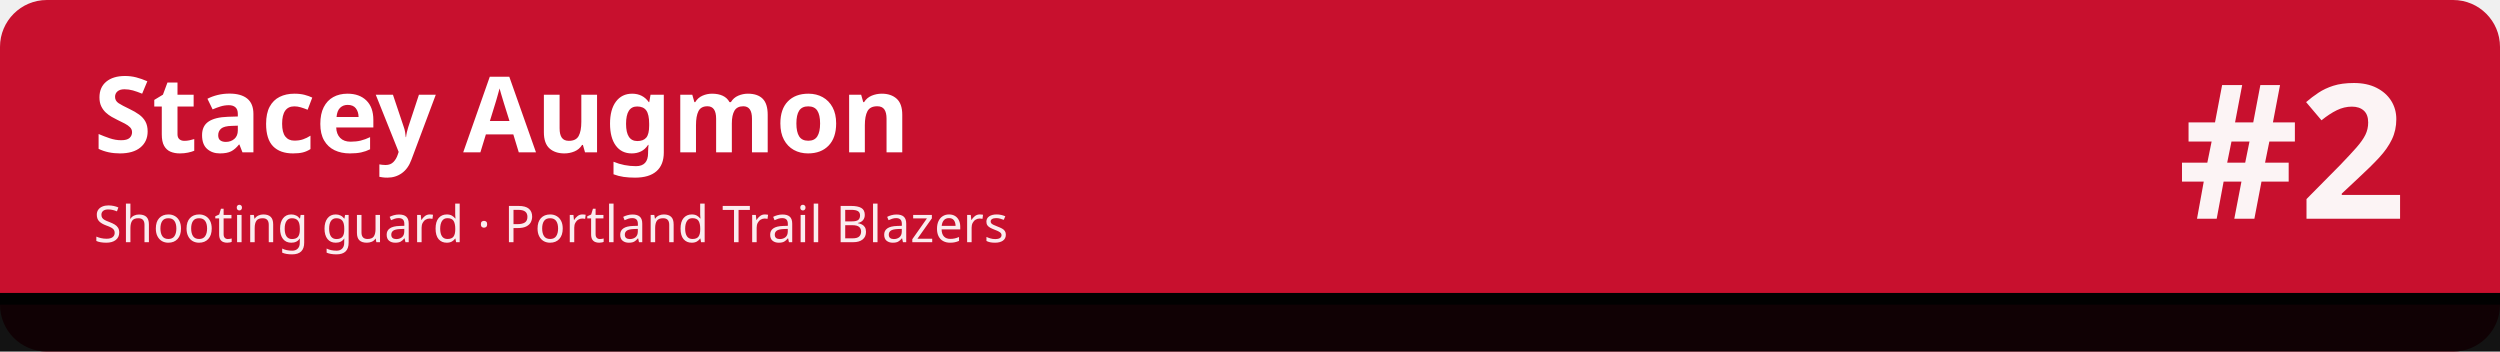
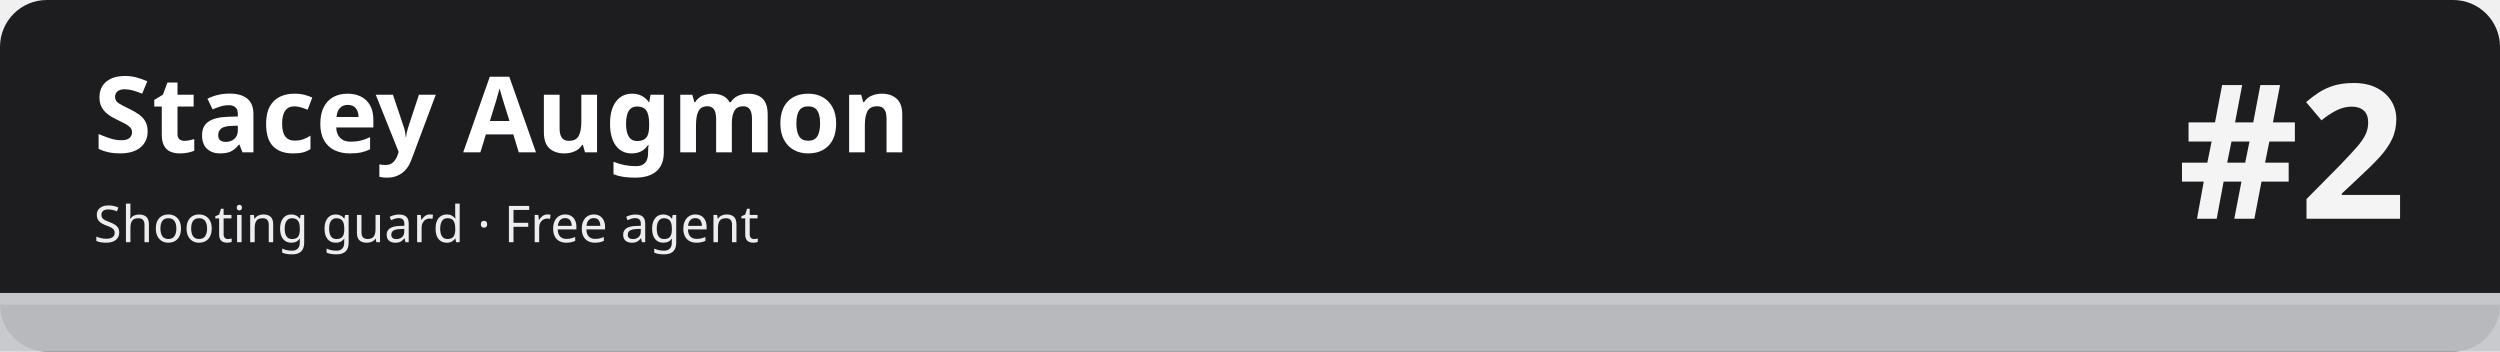
<svg xmlns="http://www.w3.org/2000/svg" width="1280" height="180" viewBox="0 0 1280 180" role="img" aria-labelledby="t d">
-   <rect width="1280" height="180" rx="24" fill="#c8102e" />
-   <rect x="0" y="150" width="1280" height="30" fill="#010101" fill-opacity=".92" />
-   <rect x="0" y="150" width="1280" height="6" fill="#010101" />
+   <rect width="1280" height="180" rx="24" fill="#1d1d1f" />
+   <rect x="0" y="150" width="1280" height="30" fill="#c5c7cb" fill-opacity=".92" />
+   <rect x="0" y="150" width="1280" height="6" fill="#c5c7cb" />
  <text x="48" y="78" font-family="sans-serif" font-size="54" font-weight="700" fill="#ffffff">Stacey Augmon</text>
-   <text x="48" y="124" font-family="sans-serif" font-size="26" fill="#ffffff" fill-opacity=".92">Shooting guard · Portland Trail Blazers</text>
+   <text x="48" y="124" font-family="sans-serif" font-size="26" fill="#ffffff" fill-opacity=".92">Shooting guard · Free agent</text>
  <text x="1232" y="112" font-family="sans-serif" font-size="96" font-weight="800" fill="#ffffff" fill-opacity=".95" text-anchor="end">#2</text>
</svg>
